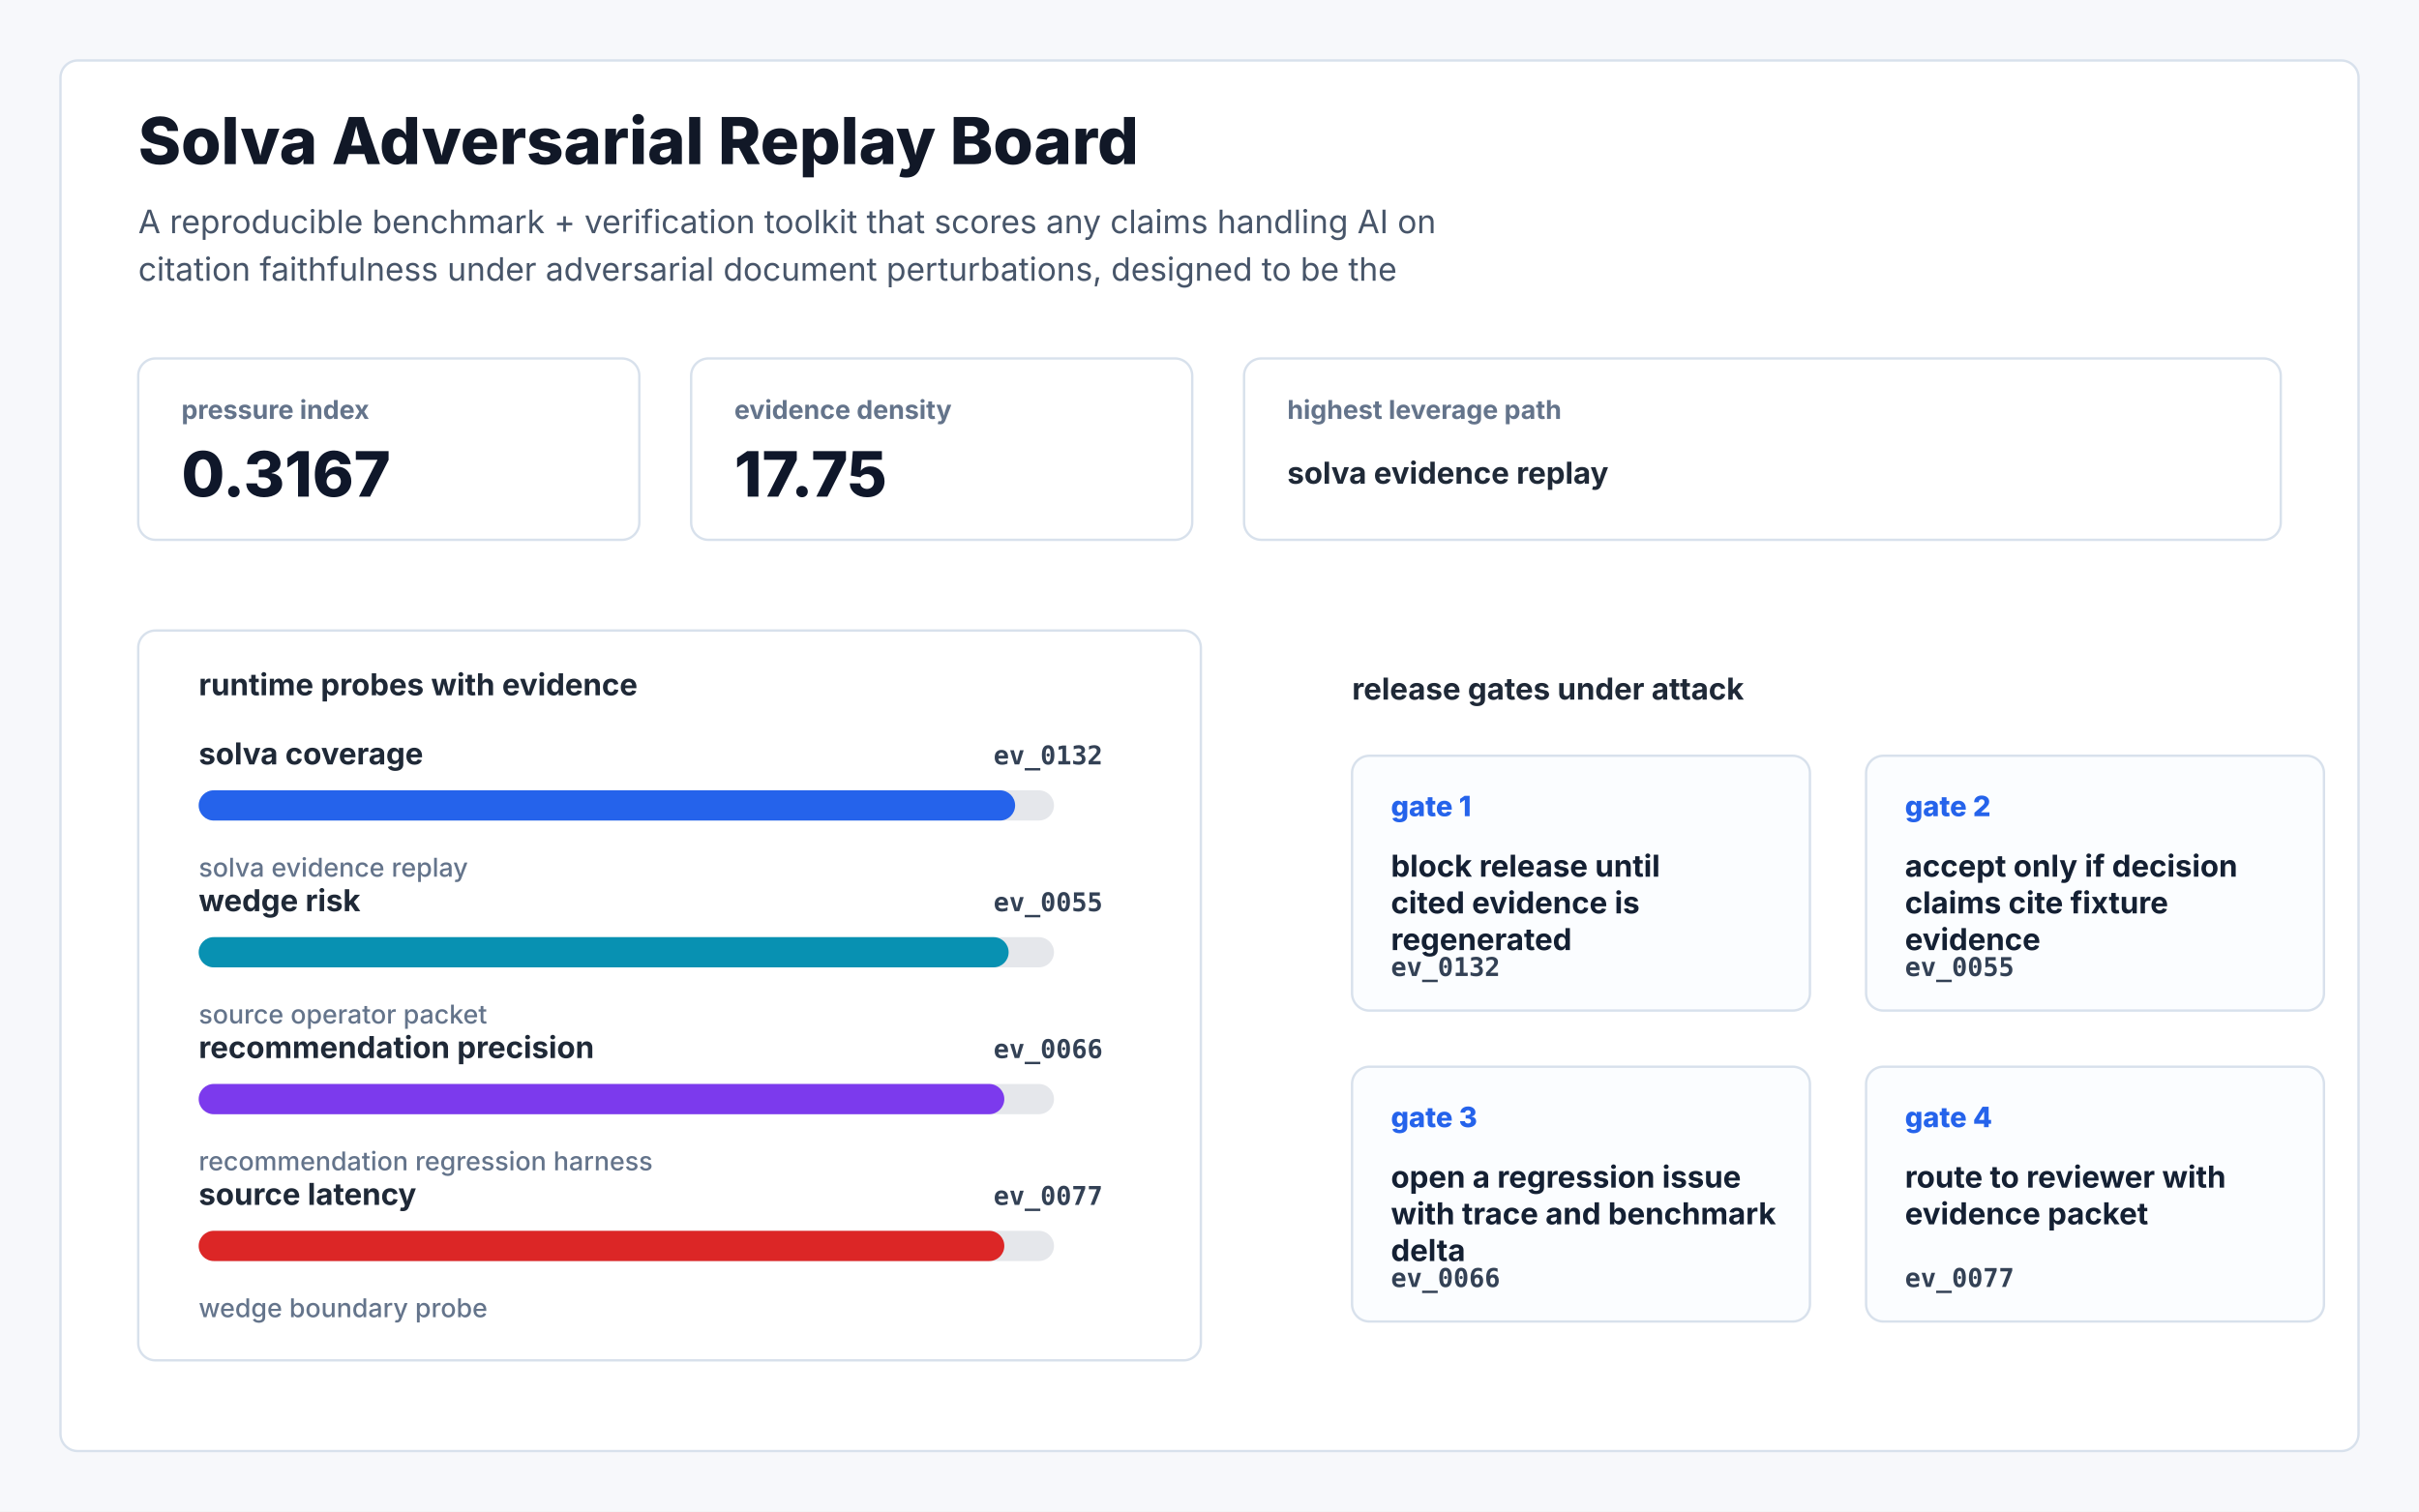
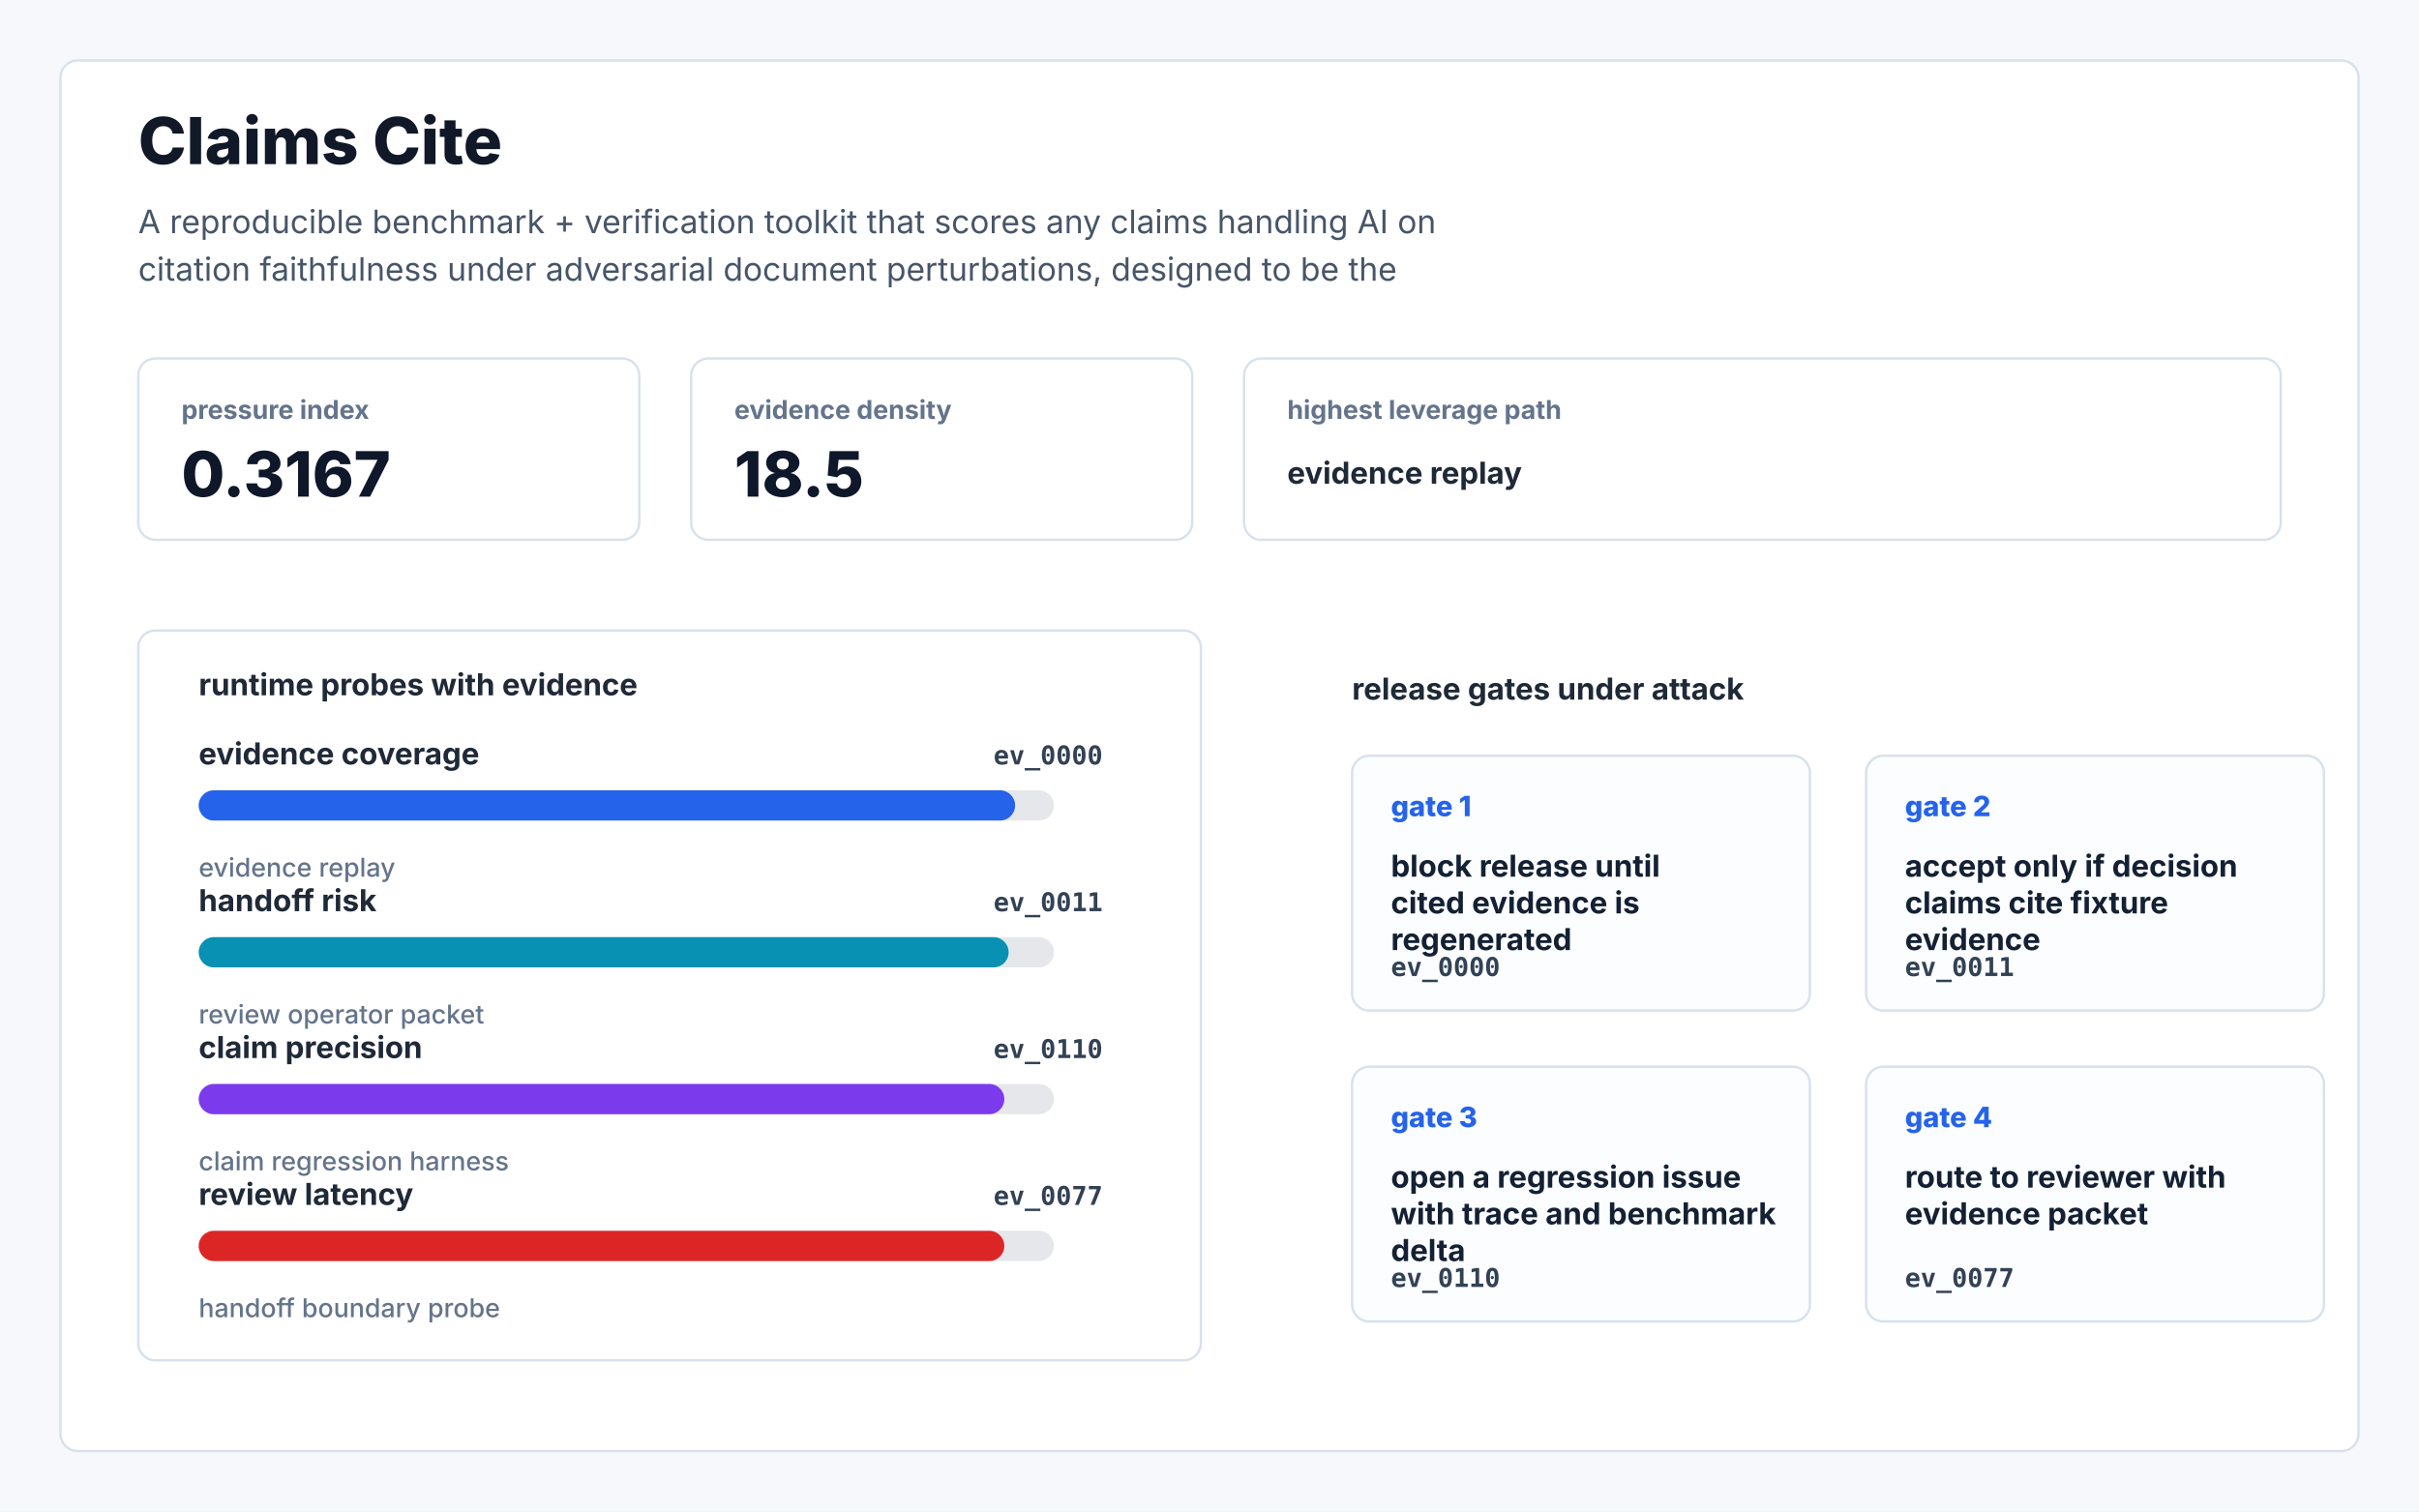
- <svg xmlns="http://www.w3.org/2000/svg" width="1120" height="700" viewBox="0 0 1120 700" role="img" aria-label="Solva visual evidence dashboard">
+ <svg xmlns="http://www.w3.org/2000/svg" width="1120" height="700" viewBox="0 0 1120 700" role="img" aria-label="Claims Cite visual evidence dashboard">
  <defs>
    <style>
      .bg { fill:#f7f8fb; }
      .panel { fill:#ffffff; stroke:#d8e1ec; stroke-width:1.1; }
      .card { fill:#ffffff; stroke:#d8e1ec; stroke-width:1.1; }
      .actioncard { fill:#fbfdff; stroke:#d8e1ec; stroke-width:1.1; }
      .title { font:760 30px -apple-system,BlinkMacSystemFont,"Segoe UI",sans-serif; fill:#111827; }
      .sub { font:420 15px -apple-system,BlinkMacSystemFont,"Segoe UI",sans-serif; fill:#475569; }
      .label { font:700 14px -apple-system,BlinkMacSystemFont,"Segoe UI",sans-serif; fill:#1f2937; }
      .caption { font:500 12px -apple-system,BlinkMacSystemFont,"Segoe UI",sans-serif; fill:#64748b; }
      .small { font:650 12px -apple-system,BlinkMacSystemFont,"Segoe UI",sans-serif; fill:#64748b; }
      .metric { font:780 29px -apple-system,BlinkMacSystemFont,"Segoe UI",sans-serif; fill:#0f172a; }
      .rank { font:760 13px -apple-system,BlinkMacSystemFont,"Segoe UI",sans-serif; fill:#2563eb; }
      .cardtext { font:650 14px -apple-system,BlinkMacSystemFont,"Segoe UI",sans-serif; fill:#142033; }
      .mono { font:700 12px ui-monospace,SFMono-Regular,Menlo,monospace; fill:#334155; }
    </style>
  </defs>
  <rect class="bg" width="1120" height="700" />
  <rect class="panel" x="28" y="28" width="1064" height="644" rx="8" />
-   <text class="title" x="64" y="76">Solva Adversarial Replay Board</text>
+   <text class="title" x="64" y="76">Claims Cite</text>
  <text class="sub" x="64" y="108">
    <tspan x="64" dy="0">A reproducible benchmark + verification toolkit that scores any claims handling AI on</tspan>
    <tspan x="64" dy="22">citation faithfulness under adversarial document perturbations, designed to be the</tspan>
  </text>
  <rect class="card" x="64" y="166" width="232" height="84" rx="8" />
  <text class="small" x="84" y="194">pressure index</text>
  <text class="metric" x="84" y="230">0.3167</text>
  <rect class="card" x="320" y="166" width="232" height="84" rx="8" />
  <text class="small" x="340" y="194">evidence density</text>
-   <text class="metric" x="340" y="230">17.75</text>
+   <text class="metric" x="340" y="230">18.5</text>
  <rect class="card" x="576" y="166" width="480" height="84" rx="8" />
  <text class="small" x="596" y="194">highest leverage path</text>
  <text class="label" x="596" y="224">
-     <tspan x="596" dy="0">solva evidence replay</tspan>
+     <tspan x="596" dy="0">evidence replay</tspan>
  </text>
  <rect class="card" x="64" y="292" width="492" height="338" rx="8" />
  <text class="label" x="92" y="322">runtime probes with evidence</text>
-   <text x="92" y="354" class="label">solva coverage</text>
-   <text x="460" y="354" class="mono">ev_0132</text>
+   <text x="92" y="354" class="label">evidence coverage</text>
+   <text x="460" y="354" class="mono">ev_0000</text>
  <rect x="92" y="366" width="396" height="14" rx="7" fill="#e5e7eb" />
  <rect x="92" y="366" width="378" height="14" rx="7" fill="#2563eb" />
-   <text x="92" y="406" class="caption">solva evidence replay</text>
-   <text x="92" y="422" class="label">wedge risk</text>
-   <text x="460" y="422" class="mono">ev_0055</text>
+   <text x="92" y="406" class="caption">evidence replay</text>
+   <text x="92" y="422" class="label">handoff risk</text>
+   <text x="460" y="422" class="mono">ev_0011</text>
  <rect x="92" y="434" width="396" height="14" rx="7" fill="#e5e7eb" />
  <rect x="92" y="434" width="375" height="14" rx="7" fill="#0891b2" />
-   <text x="92" y="474" class="caption">source operator packet</text>
-   <text x="92" y="490" class="label">recommendation precision</text>
-   <text x="460" y="490" class="mono">ev_0066</text>
+   <text x="92" y="474" class="caption">review operator packet</text>
+   <text x="92" y="490" class="label">claim precision</text>
+   <text x="460" y="490" class="mono">ev_0110</text>
  <rect x="92" y="502" width="396" height="14" rx="7" fill="#e5e7eb" />
  <rect x="92" y="502" width="373" height="14" rx="7" fill="#7c3aed" />
-   <text x="92" y="542" class="caption">recommendation regression harness</text>
-   <text x="92" y="558" class="label">source latency</text>
+   <text x="92" y="542" class="caption">claim regression harness</text>
+   <text x="92" y="558" class="label">review latency</text>
  <text x="460" y="558" class="mono">ev_0077</text>
  <rect x="92" y="570" width="396" height="14" rx="7" fill="#e5e7eb" />
  <rect x="92" y="570" width="373" height="14" rx="7" fill="#dc2626" />
-   <text x="92" y="610" class="caption">wedge boundary probe</text>
+   <text x="92" y="610" class="caption">handoff boundary probe</text>
  <text class="label" x="626" y="324">release gates under attack</text>
  <rect class="actioncard" x="626" y="350" width="212" height="118" rx="8" />
  <text class="rank" x="644" y="378">gate 1</text>
  <text class="cardtext" x="644" y="406">
    <tspan x="644" dy="0">block release until</tspan>
    <tspan x="644" dy="17">cited evidence is</tspan>
    <tspan x="644" dy="17">regenerated</tspan>
  </text>
-   <text class="mono" x="644" y="452">ev_0132</text>
+   <text class="mono" x="644" y="452">ev_0000</text>
  <rect class="actioncard" x="864" y="350" width="212" height="118" rx="8" />
  <text class="rank" x="882" y="378">gate 2</text>
  <text class="cardtext" x="882" y="406">
    <tspan x="882" dy="0">accept only if decision</tspan>
    <tspan x="882" dy="17">claims cite fixture</tspan>
    <tspan x="882" dy="17">evidence</tspan>
  </text>
-   <text class="mono" x="882" y="452">ev_0055</text>
+   <text class="mono" x="882" y="452">ev_0011</text>
  <rect class="actioncard" x="626" y="494" width="212" height="118" rx="8" />
  <text class="rank" x="644" y="522">gate 3</text>
  <text class="cardtext" x="644" y="550">
    <tspan x="644" dy="0">open a regression issue</tspan>
    <tspan x="644" dy="17">with trace and benchmark</tspan>
    <tspan x="644" dy="17">delta</tspan>
  </text>
-   <text class="mono" x="644" y="596">ev_0066</text>
+   <text class="mono" x="644" y="596">ev_0110</text>
  <rect class="actioncard" x="864" y="494" width="212" height="118" rx="8" />
  <text class="rank" x="882" y="522">gate 4</text>
  <text class="cardtext" x="882" y="550">
    <tspan x="882" dy="0">route to reviewer with</tspan>
    <tspan x="882" dy="17">evidence packet</tspan>
  </text>
  <text class="mono" x="882" y="596">ev_0077</text>
</svg>
